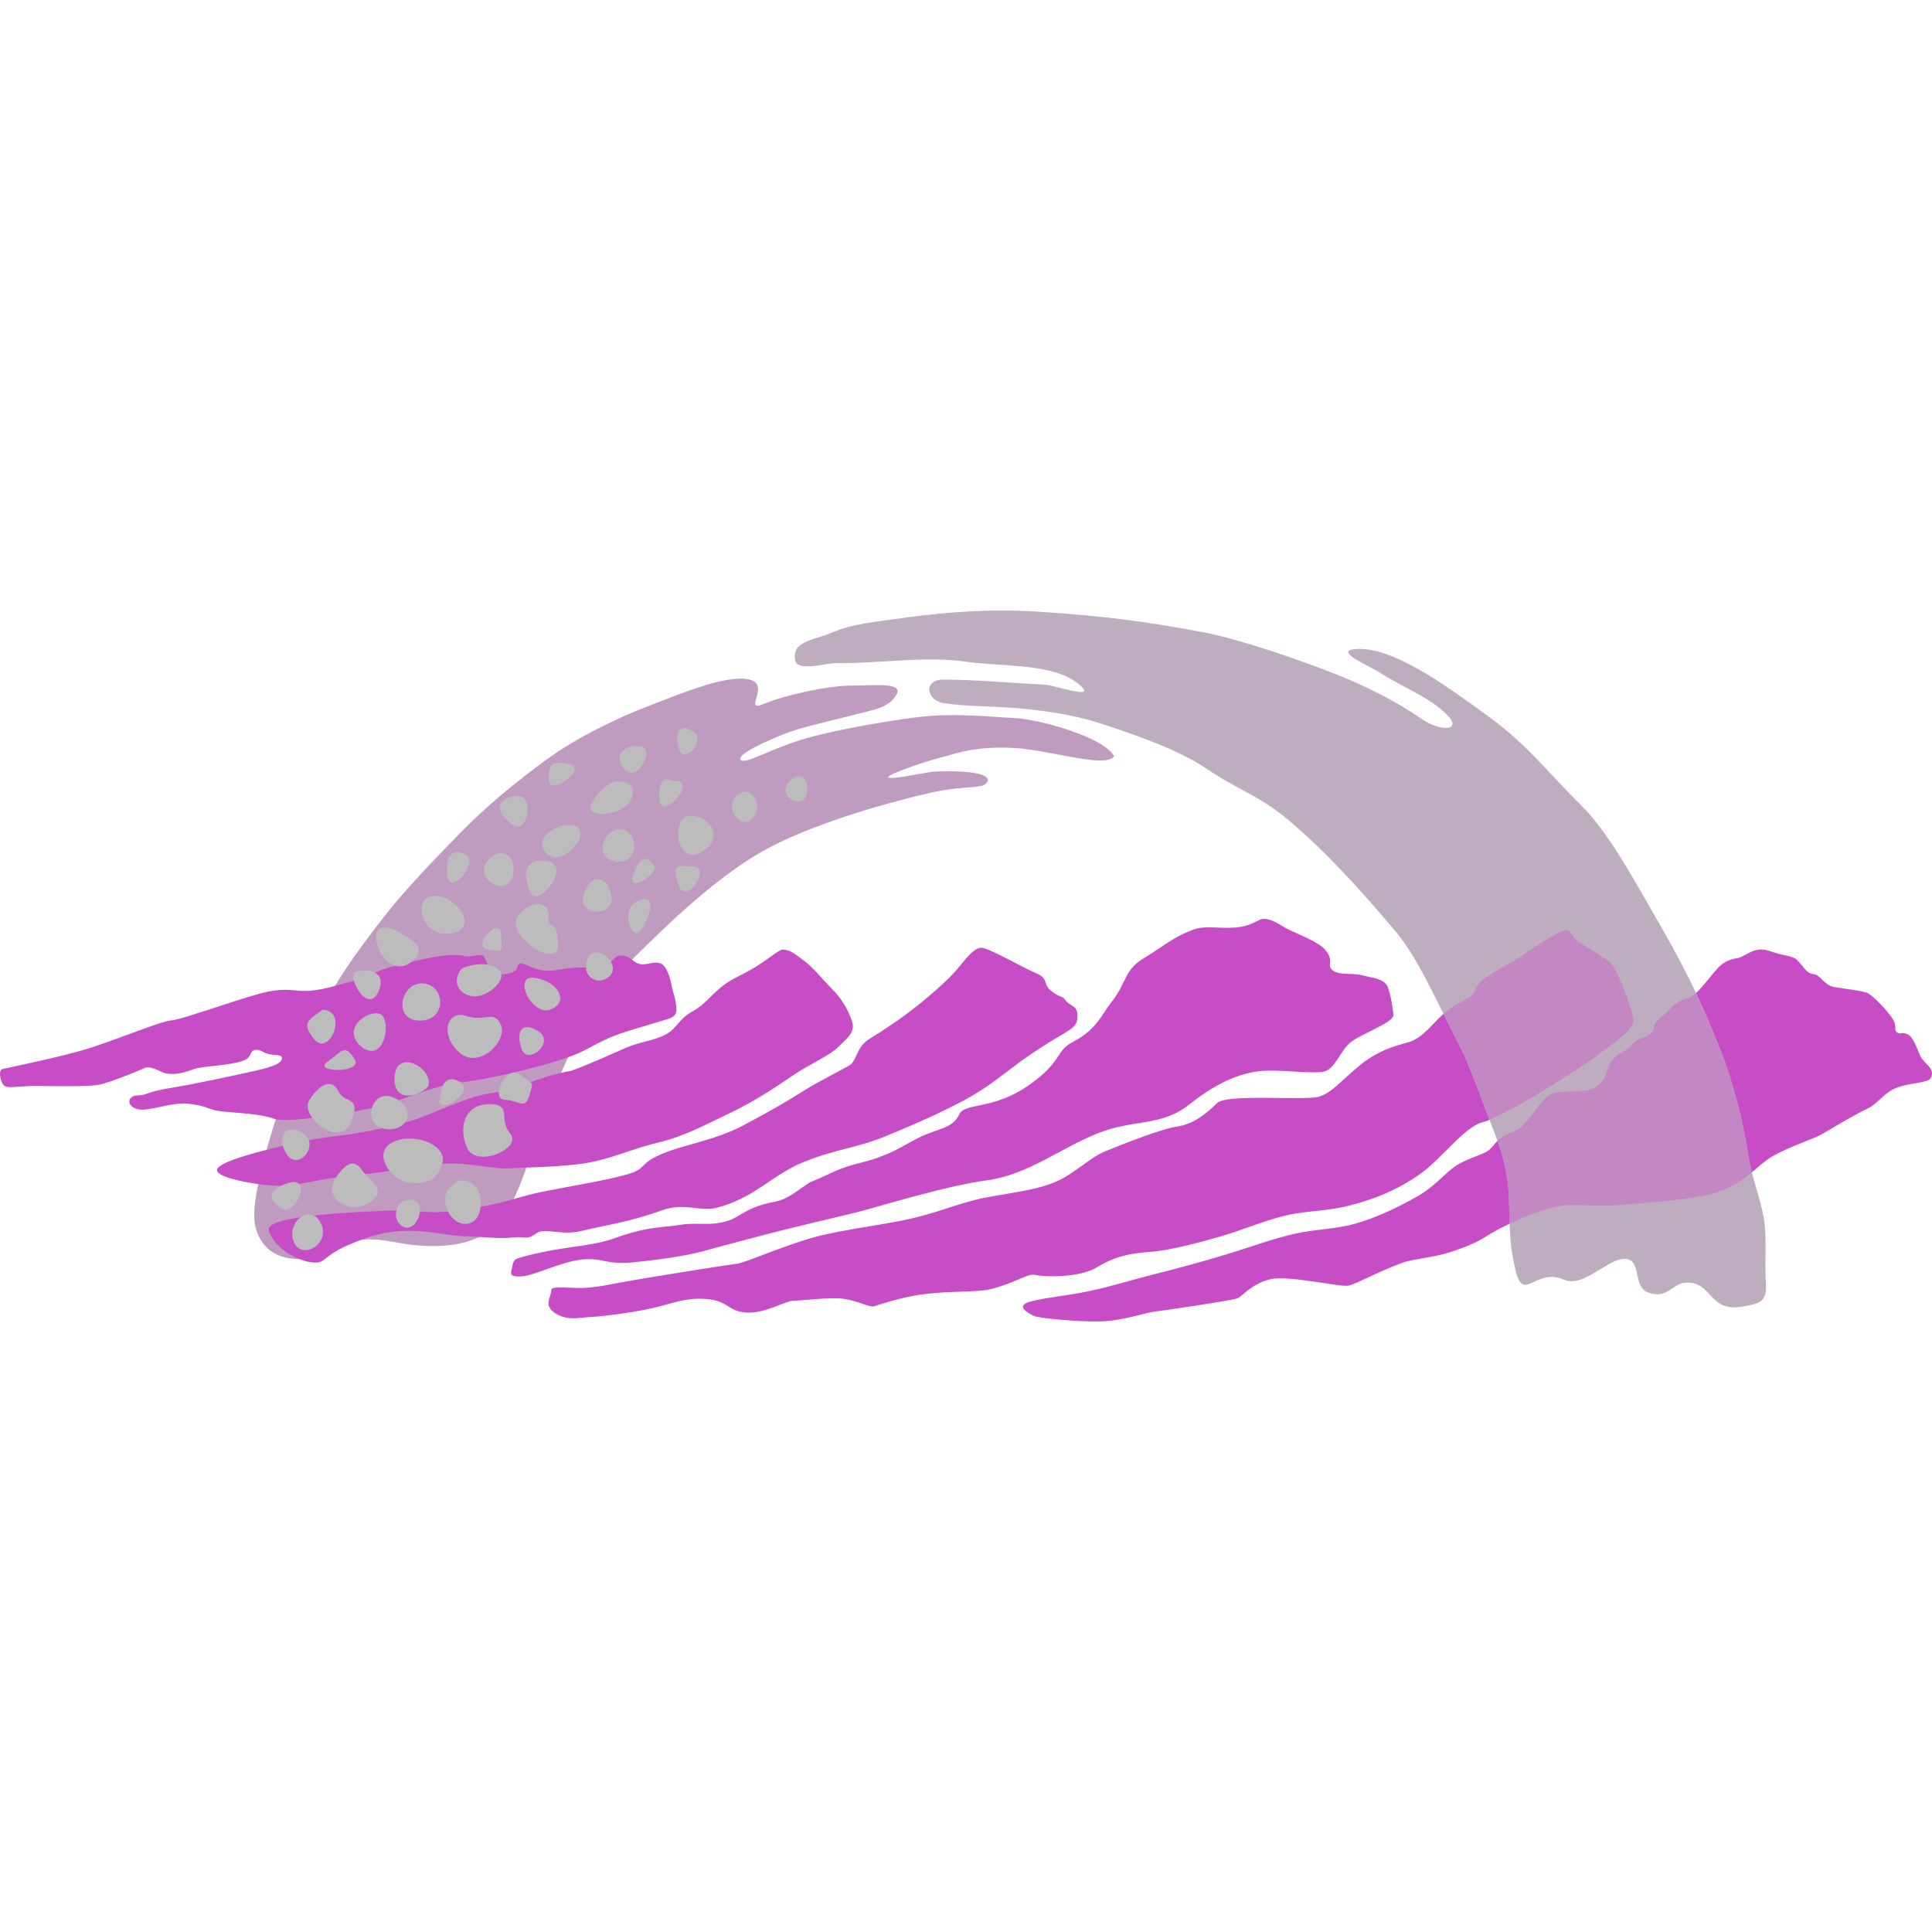
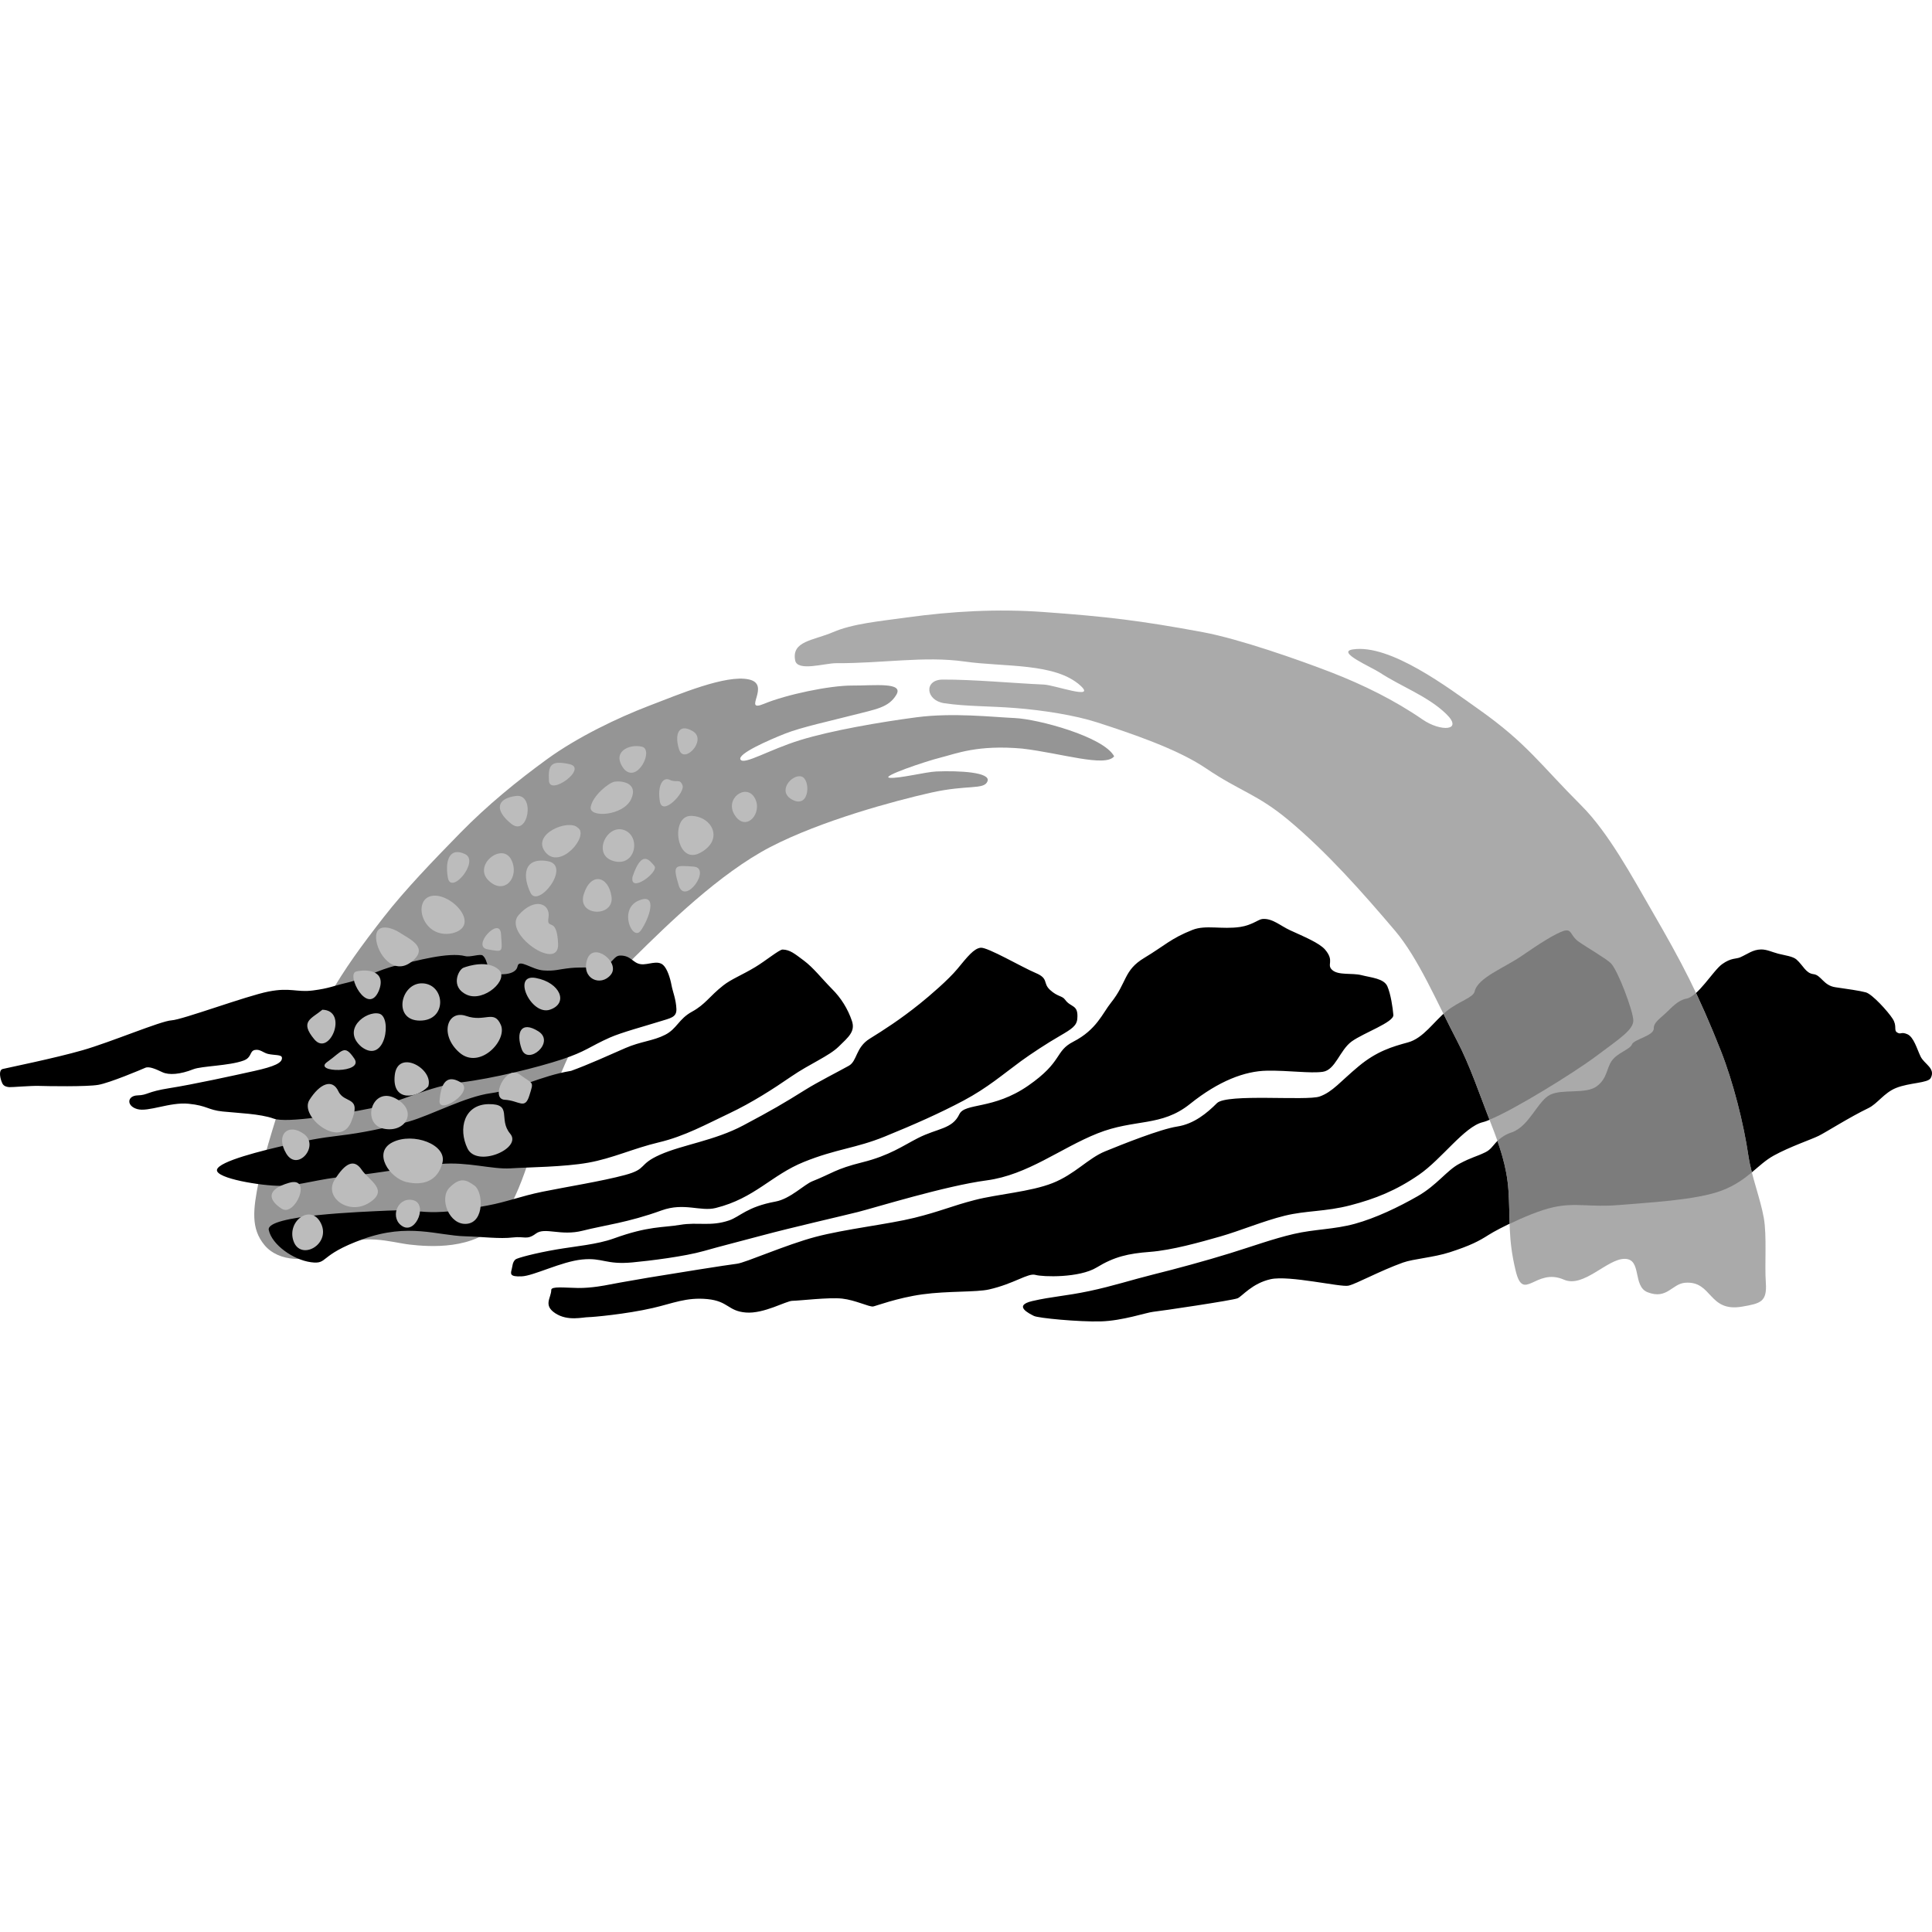
- <svg xmlns="http://www.w3.org/2000/svg" viewBox="0 0 64 64" class="fill-primary">
-   <style>
-     .fill-primary {
-       fill: rgb(199, 77, 199);
-     }
-   </style>
+ <svg xmlns="http://www.w3.org/2000/svg" viewBox="0 0 64 64">
  <path style="filter: invert(.3);" d="M11.104 41.349c.893-.53 1.843-.193 2.466-.121.624.072 2.168.195 2.97-.75.804-.947 1.144-2.826 1.623-3.931.479-1.106.66-1.647 1.148-2.464.487-.817.692-1.374 1.736-2.404 1.044-1.03 2.789-2.746 4.47-3.62 1.68-.872 4.103-1.527 5.322-1.801 1.218-.274 1.764-.084 1.874-.38.11-.296-.923-.353-1.695-.322-.356.015-1.227.238-1.544.21-.342-.029 1.182-.546 1.693-.673.51-.128 1.217-.427 2.697-.295 1.285.15 2.751.629 3.044.256-.347-.65-2.52-1.232-3.285-1.267-.767-.035-2.056-.185-3.27-.025s-2.812.437-3.84.753-1.863.833-1.982.648c-.12-.186.93-.644 1.474-.86.544-.215 1.52-.425 2.262-.617s1.169-.242 1.425-.67c.256-.429-.729-.302-1.466-.306-.736-.004-2.176.297-2.918.605s.26-.643-.502-.808c-.763-.166-2.297.488-3.313.876-1.015.388-2.356 1.029-3.363 1.76-1.006.732-1.98 1.527-2.88 2.445-.897.918-1.826 1.877-2.552 2.81-.726.935-1.274 1.677-1.804 2.61-.53.934-.996 1.672-1.33 2.716-.334 1.045-.793 2.435-.99 3.394-.195.96-.266 1.58.188 2.128.454.549 1.45.632 2.342.103z" />
  <path d="M.092 35.411c-.127.031-.102.238-.046.401.037.107.074.184.26.201.073.007.721-.05.987-.041.265.009 1.585.031 1.963-.035.38-.066 1.423-.506 1.554-.564.13-.058.35.042.569.145.22.103.59.074 1.026-.098.276-.109 1.191-.112 1.667-.289.274-.102.19-.305.364-.348.176-.04.288.095.445.13.212.048.444.018.458.119.023.175-.252.298-.909.444-.657.147-2.052.451-2.814.57-.763.12-.713.23-1.058.24-.345.01-.381.346-.015.453.367.107 1.08-.238 1.703-.176s.634.206 1.133.257c.499.052 1.242.074 1.685.235.443.16 2.25-.145 3.213-.34.963-.194 1.916-.729 2.99-.859 1.074-.13 2.548-.499 3.345-.762.797-.263.918-.424 1.587-.722.393-.174 1.144-.374 1.651-.533.358-.112.567-.135.557-.414-.013-.325-.12-.565-.162-.788-.044-.239-.142-.548-.277-.67-.194-.174-.497.005-.74-.027-.269-.035-.32-.29-.681-.286-.223.003-.235.26-.546.343-.302.082-.743.032-1.102.07-.419.044-.515.107-.898.08-.383-.028-.806-.395-.855-.14-.048.254-.43.297-.776.255-.243-.03-.186-.45-.38-.609-.082-.067-.41.064-.578.02-.557-.143-1.607.153-2.255.304-.648.15-1.123.45-1.636.57-.514.12-.606.192-1.153.263-.547.07-.743-.107-1.473.036-.73.143-2.855.935-3.212.954-.358.02-2.013.723-2.947.99-.934.268-2.433.57-2.644.621zm9.198 3.872c.626-.001 1.244-.234 2.226-.32.983-.087 2.184-.327 3.08-.405.895-.078 1.7.184 2.318.145.617-.039 1.76-.044 2.57-.187.81-.144 1.487-.471 2.341-.674.855-.202 1.567-.598 2.327-.957.759-.36 1.447-.803 2.061-1.225.615-.422 1.245-.673 1.57-.99.326-.318.553-.5.44-.845a2.724 2.724 0 00-.667-1.07c-.352-.358-.61-.697-.925-.933-.315-.235-.461-.36-.707-.367-.104-.003-.575.383-.904.58-.448.27-.792.397-1.06.608-.466.366-.59.626-1.036.87-.446.244-.497.566-.892.767-.395.202-.805.217-1.31.436-.503.22-1.243.556-1.802.757-1.027.171-1.809.626-2.659.74-.85.115-1.979.73-2.72.94-.74.211-1.57.38-2.279.463-.708.084-1.114.165-1.811.325-.698.16-2.218.525-2.264.811-.045.287 1.478.532 2.103.531zm-.387 1.46c.102.492.815.993 1.4 1.07.584.077.23-.229 1.73-.769 1.502-.54 2.46-.113 3.383-.09.566.015 1.135.092 1.582.038.377-.045.453.096.755-.128.3-.224.817.09 1.547-.095.729-.185 1.5-.268 2.617-.673.749-.27 1.287.047 1.793-.08 1.297-.324 1.841-1.09 2.921-1.526 1.08-.436 1.712-.447 2.679-.841.966-.394 1.809-.766 2.608-1.19.798-.426 1.299-.865 1.904-1.308.32-.233.86-.59 1.295-.84.39-.226.551-.334.57-.563.042-.485-.21-.36-.405-.632-.097-.136-.244-.091-.497-.323s-.032-.376-.48-.563c-.446-.187-1.598-.864-1.822-.835-.224.028-.434.295-.77.703-.3.362-.93.901-1.242 1.151-.663.532-1.195.87-1.662 1.16-.468.29-.409.739-.691.896-.353.197-1.03.539-1.432.79-.742.464-1.117.682-2.064 1.185-.947.504-2.013.64-2.757.971-.744.331-.402.468-1.163.673-.76.205-1.98.4-2.725.552-.745.152-1.177.338-1.836.46-.659.12-1.124.202-1.679.216-.554.014-.8-.087-1.63-.048-.83.04-4.03.147-3.929.64zm8.17.98c-.1.093-.092.21-.122.323-.04.153-.07.252.33.235.398-.016 1.313-.49 2-.558.687-.069.781.178 1.667.096.572-.053 1.73-.196 2.372-.379.641-.182.944-.251 1.927-.515.984-.264 2.602-.633 3.172-.776.57-.144 2.896-.866 4.262-1.047 1.367-.181 2.447-1.068 3.678-1.558 1.231-.49 2.106-.208 3.06-.973.955-.766 1.819-1.091 2.55-1.103.733-.012 1.429.096 1.85.037.421-.06.56-.717.958-1.006.4-.288 1.401-.635 1.38-.878-.021-.244-.085-.684-.198-.947-.113-.262-.54-.289-.855-.37-.316-.081-.763.013-.97-.17-.206-.183.089-.29-.238-.676-.19-.222-.705-.433-1.156-.64-.332-.152-.592-.406-.923-.375-.13.011-.342.204-.73.263-.612.091-1.143-.076-1.582.097-.718.283-.915.516-1.602.93-.688.413-.562.812-1.102 1.485-.277.345-.473.892-1.244 1.288-.626.32-.338.655-1.498 1.459-1.16.803-2.096.56-2.28.946-.235.497-.72.458-1.37.789-.497.253-.94.578-1.84.802-.9.223-1.015.375-1.657.628-.268.105-.735.584-1.22.673-.95.175-1.179.501-1.538.624-.616.21-1.038.049-1.62.147-.583.099-1.042.032-2.205.453-.545.197-1.263.256-1.892.363-.713.122-1.31.283-1.363.332zm1.188 1.008c0 .26-.278.505.136.774.414.27.903.127 1.107.127.118 0 1.231-.098 2.118-.302.663-.152 1.112-.363 1.81-.296.7.068.679.397 1.276.445.597.049 1.338-.388 1.543-.388.205 0 1.208-.122 1.648-.073.439.049.887.278 1.024.261.068-.008.803-.288 1.633-.402.844-.116 1.785-.066 2.206-.162.836-.19 1.294-.553 1.536-.483.242.07 1.455.106 2.033-.247.579-.353 1.036-.46 1.763-.515.728-.055 1.666-.321 2.33-.51.664-.19 1.421-.512 2.135-.688.713-.175 1.35-.13 2.174-.345.825-.215 1.516-.49 2.274-1.013.757-.522 1.5-1.593 2.111-1.74.61-.148 2.91-1.558 3.742-2.176.831-.619 1.255-.895 1.245-1.206-.011-.31-.511-1.655-.745-1.886-.157-.155-.795-.52-1.069-.714-.273-.193-.218-.442-.494-.354-.276.087-.8.419-1.382.821-.582.403-1.46.725-1.566 1.184-.049.213-.513.318-.934.658-.422.34-.76.89-1.275 1.03-.515.14-1.031.29-1.632.79-.6.498-.862.85-1.293 1.002-.431.152-3.077-.105-3.402.22-.324.324-.755.688-1.317.775-.563.086-1.825.592-2.388.822-.562.229-1 .758-1.737 1.05-.737.292-1.818.365-2.58.562-.764.197-1.138.376-2.002.59-.864.214-2.3.372-3.28.633-.979.26-2.323.857-2.595.888-.273.03-2.224.342-2.938.461-.714.12-1.264.222-1.35.24-.043.008-.523.108-.98.102-.445-.007-.885-.063-.885.065zm15.989.861c.143.073 1.49.2 2.21.181.72-.018 1.53-.298 1.741-.318.21-.02 2.643-.38 2.797-.448.153-.068.48-.495 1.093-.632.612-.137 2.317.271 2.575.215.258-.056 1.023-.483 1.81-.766.346-.124 1.016-.168 1.552-.342.687-.223.961-.368 1.287-.576.326-.207 1.41-.753 2.142-.915.732-.163 1.236.009 2.17-.073.934-.082 2.562-.155 3.42-.485.857-.33 1.17-.855 1.709-1.152.538-.297 1.252-.536 1.49-.655.24-.118 1.019-.616 1.65-.92.296-.143.517-.506.912-.665.448-.181 1.059-.158 1.15-.33.169-.324-.213-.458-.336-.713-.123-.255-.226-.646-.44-.739-.215-.092-.206.023-.334-.055-.128-.078.006-.208-.15-.454-.158-.247-.679-.82-.891-.877-.213-.058-.615-.112-1.01-.17-.394-.058-.468-.404-.723-.433-.256-.03-.337-.283-.562-.484-.12-.107-.376-.135-.607-.194-.204-.053-.378-.144-.572-.14-.273.006-.44.152-.69.262-.128.057-.297.009-.596.225-.3.216-.805 1.088-1.188 1.143-.285.059-.477.29-.674.472-.235.218-.407.328-.401.514.007.246-.657.359-.723.528-.066.17-.478.276-.664.538-.186.262-.148.587-.505.853-.356.265-1.12.079-1.534.274-.413.195-.69 1.041-1.275 1.248-.585.207-.56.504-.874.659-.315.155-.447.16-.865.382-.419.221-.738.705-1.377 1.072-.64.367-1.394.727-2.083.917-.688.19-1.337.176-2.029.338-.692.162-1.316.393-2.113.64-.798.248-1.811.522-2.531.7-.72.179-1.34.385-2.13.552-.789.166-1.232.179-1.885.33-.653.152-.09.42.054.493z" />
  <path style="filter: invert(.5);" d="M12.458 31.077c-.023-.502.482-.381.803-.17.322.21.967.486.367.956s-1.146-.283-1.17-.786zM9.722 41.11c-.232-.671.597-1.258.917-.57.32.687-.684 1.242-.917.57zm3.94-1.358c.528.098.13 1.124-.314.878-.443-.245-.212-.975.315-.878zm2.062-.472c.275.198.334 1.198-.255 1.26-.589.063-.935-.844-.577-1.201.358-.358.557-.258.832-.06zm-6.147-.098c.786-.227.193 1.138-.242.86-.435-.28-.544-.632.242-.86zm2.4-.436c.247.363.926.672.25 1.099-.675.427-1.501-.183-1.145-.757.356-.574.649-.705.896-.342zm2.68-.23c-.152.6-.626.77-1.188.642-.562-.128-1.143-.985-.461-1.321.681-.337 1.8.078 1.649.679zm-4.583-.946c.52.391-.222 1.265-.593.64-.37-.626.073-1.03.593-.64zm6.11-.994c.816-.012.308.496.718.981.41.486-1.103 1.136-1.416.486-.314-.65-.117-1.454.698-1.467zm-3.091-.194c.78.403.351 1.163-.388 1.006-.74-.157-.392-1.409.388-1.006zm-1.464.791c-.37.892-1.72-.191-1.38-.734.342-.543.758-.722.96-.289.204.433.79.13.42 1.023zm3.622-1.325c.512.3-.728 1.096-.691.619.036-.477.179-.918.69-.619zm1.964-.254c.458.34.473.203.322.693-.151.49-.33.17-.819.144-.489-.027.038-1.178.497-.837zm-3.031.4c-.371.388-1.203.524-1.108-.372.094-.897 1.31-.213 1.108.372m-2.446-.925c.336.497-1.402.466-.896.108.506-.358.56-.606.896-.108zm6.095-.906c.577.364-.351 1.143-.55.594-.199-.549-.026-.957.55-.594zm-5.854.519c-.681-.573.144-1.209.58-1.104.438.104.215 1.696-.58 1.104zm-1.299-1.234c.878.027.234 1.58-.267.982-.5-.598-.1-.677.267-.982m4.761.207c.629.217.923-.221 1.15.296.225.517-.709 1.502-1.375.914-.666-.587-.403-1.426.225-1.21zm-1.427-1.08c.74.049.808 1.238-.108 1.234-.915-.004-.632-1.282.108-1.234zm4.204.872c-.627.21-1.277-1.2-.469-1.05.808.15 1.096.838.469 1.05zm-5.672-.619c-.371.848-1.092-.553-.75-.644.341-.09 1.03-.044.75.644zm3.975-.707c.361.324-.488 1.083-1.051.834-.564-.249-.29-.831-.117-.898.173-.066.807-.26 1.168.064zm3.713.168c-.33.408-.982.138-.788-.493.194-.631 1.119.085.788.493zm-4.086-.842c-.541-.096.411-1.121.449-.505.037.617.093.601-.449.505zm2.34-.182c.042.954-1.849-.342-1.308-.952.54-.61 1.063-.376.99.08-.072.457.276-.081.318.872zm2.735-.434c-.269.367-.744-.705-.072-.996.673-.29.341.628.072.996zm-6.244.085c-.994.2-1.333-1.118-.678-1.237.655-.119 1.665.995.678 1.237zm4.358-1.287c.223-.74.813-.631.919.066.106.697-1.143.675-.92-.066zm3.637-.922c.617.042-.283 1.312-.492.617-.209-.696-.125-.658.492-.617zm-1.298-.024c.17.199-.83.938-.722.359.305-.902.553-.557.722-.359zm-3.54-.157c.817.133-.302 1.58-.561 1.051-.26-.53-.255-1.185.561-1.052zm-1.2-.049c.292.58-.229 1.2-.752.69-.523-.508.448-1.28.752-.69m-1.527-.182c.486.236-.475 1.384-.575.77-.1-.614.088-1.005.575-.77zm5.261-.8c.574.204.391 1.23-.339 1.03-.73-.199-.234-1.234.34-1.03zm2.524.756c-.798.43-1.002-1.236-.3-1.224.701.012 1.099.795.3 1.224zm-4.051-.829c.39.264-.59 1.41-1.075.808-.484-.601.771-1.116 1.075-.808.303.308-.39-.264 0 0zm-2.05-1.055c.648-.08.405 1.372-.157.922-.561-.45-.49-.84.158-.922zm7.906.061c.284.495-.274 1.146-.65.59-.375-.556.365-1.085.65-.59zm-2.389-.412c.092.237-.67 1.042-.752.53-.084-.511.093-.824.326-.713.234.111.334-.055.426.183zm-2.255-.121c.193-.036.807.015.554.574-.253.56-1.404.635-1.341.263.063-.371.594-.802.787-.837zm-1.491-.582c.625.137-.652 1.067-.68.551-.027-.515.055-.689.68-.551zm7.679.408c.315.08.288 1.054-.272.783-.56-.27-.043-.864.272-.783zm-5.882-.26c-.415-.556.183-.824.6-.727.417.096-.157 1.256-.6.728zm2.288-1.24c.486.289-.281 1.103-.448.62-.166-.485-.037-.908.448-.62z" />
  <path style="filter: invert(.4);" d="M51.809 42.391c.65.284 1.433-.696 2.012-.69.579.004.25.909.76 1.107.642.25.803-.28 1.24-.315.91-.072.76.988 1.894.79.61-.106.826-.158.78-.8-.042-.598.038-1.551-.067-2.14-.114-.64-.416-1.41-.51-2.05-.156-1.073-.505-2.447-.907-3.468-.75-1.905-1.282-2.912-2.305-4.68-.63-1.089-1.426-2.565-2.316-3.454-1.387-1.386-1.806-2.063-3.4-3.19-1.006-.712-2.94-2.178-4.177-1.988-.557.086.599.573.907.775.685.45 1.583.775 2.185 1.36.59.571-.188.597-.78.187-.918-.633-1.958-1.148-3.036-1.566-1.079-.417-3.034-1.102-4.234-1.326-2.07-.385-3.204-.52-5.3-.67-1.507-.109-3.017-.026-4.52.182-.911.126-1.783.204-2.438.485-.655.282-1.38.291-1.256.937.074.38.985.09 1.359.092 1.532.008 2.928-.243 4.252-.055 1.324.188 3.006.035 3.84.799.536.49-.85-.02-1.212-.036-1.02-.045-2.33-.17-3.355-.165-.624.004-.568.692.058.784.756.11 1.466.089 2.358.159.892.07 1.965.235 2.723.481 1.076.35 2.626.866 3.587 1.517 1.137.77 1.692.846 2.742 1.723 1.27 1.062 2.447 2.393 3.514 3.649.78.918 1.402 2.395 2.054 3.642.438.836.763 1.825 1.122 2.735.287.728.536 1.444.587 2.235.065 1.025-.024 1.557.236 2.65.26 1.091.656-.11 1.603.304z" />
  <path style="filter: invert(.2);" d="M51.887 30.82a.35.35 0 00-.09.018c-.276.088-.8.42-1.381.822-.582.403-1.46.723-1.566 1.182-.05.213-.514.318-.936.658-.033.027-.062.06-.094.09.147.295.295.595.442.877.42.803.737 1.745 1.08 2.625.812-.33 2.763-1.532 3.517-2.094.832-.619 1.257-.894 1.246-1.205-.01-.311-.511-1.655-.746-1.887-.156-.154-.794-.522-1.068-.715-.24-.168-.226-.38-.404-.37zm4.29 2.076c-.11.1-.218.172-.318.186-.284.059-.476.29-.673.473-.236.217-.408.328-.403.513.008.246-.657.358-.722.528-.066.169-.478.277-.665.539-.186.262-.147.586-.503.851-.357.266-1.122.08-1.536.276-.413.195-.69 1.04-1.275 1.248a1.2 1.2 0 00-.478.287c.185.53.328 1.065.365 1.64.027.43.03.77.04 1.104.454-.218 1.007-.453 1.448-.55.732-.164 1.236.009 2.17-.073.934-.082 2.562-.155 3.42-.484.436-.168.73-.387.986-.6a5.3 5.3 0 01-.113-.541c-.156-1.073-.506-2.448-.908-3.469a30.38 30.38 0 00-.834-1.928z" />
</svg>
